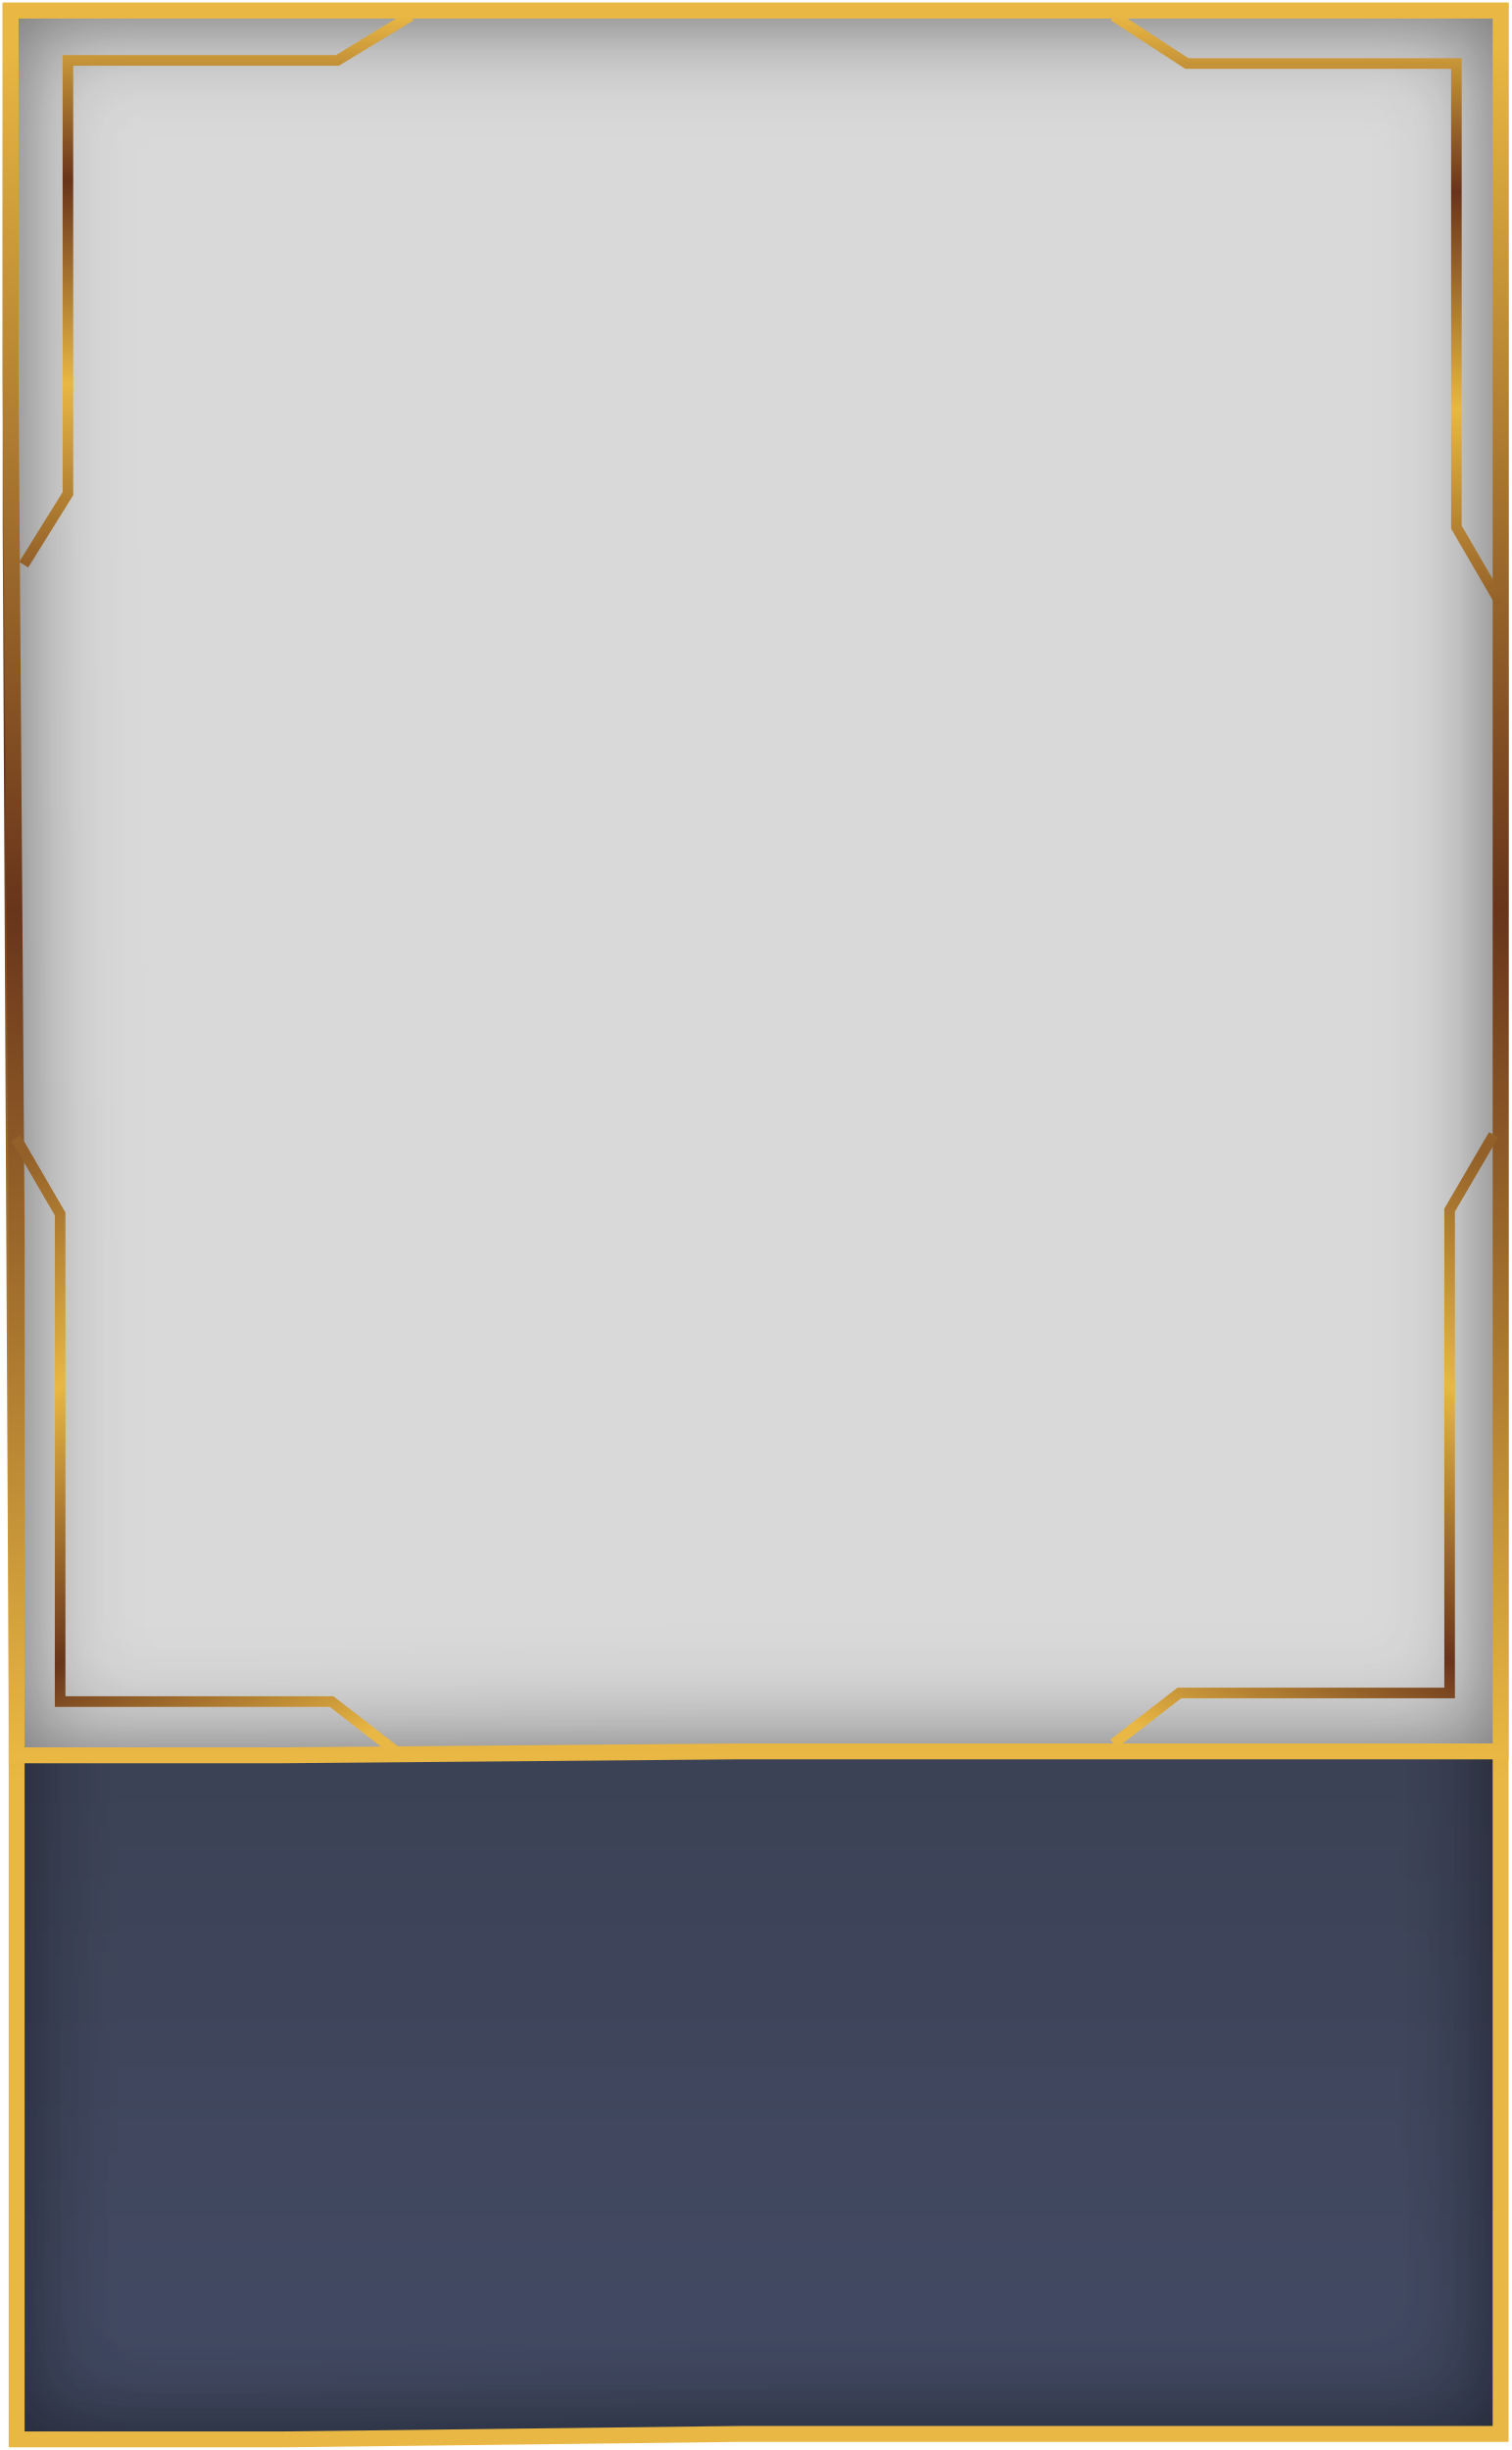
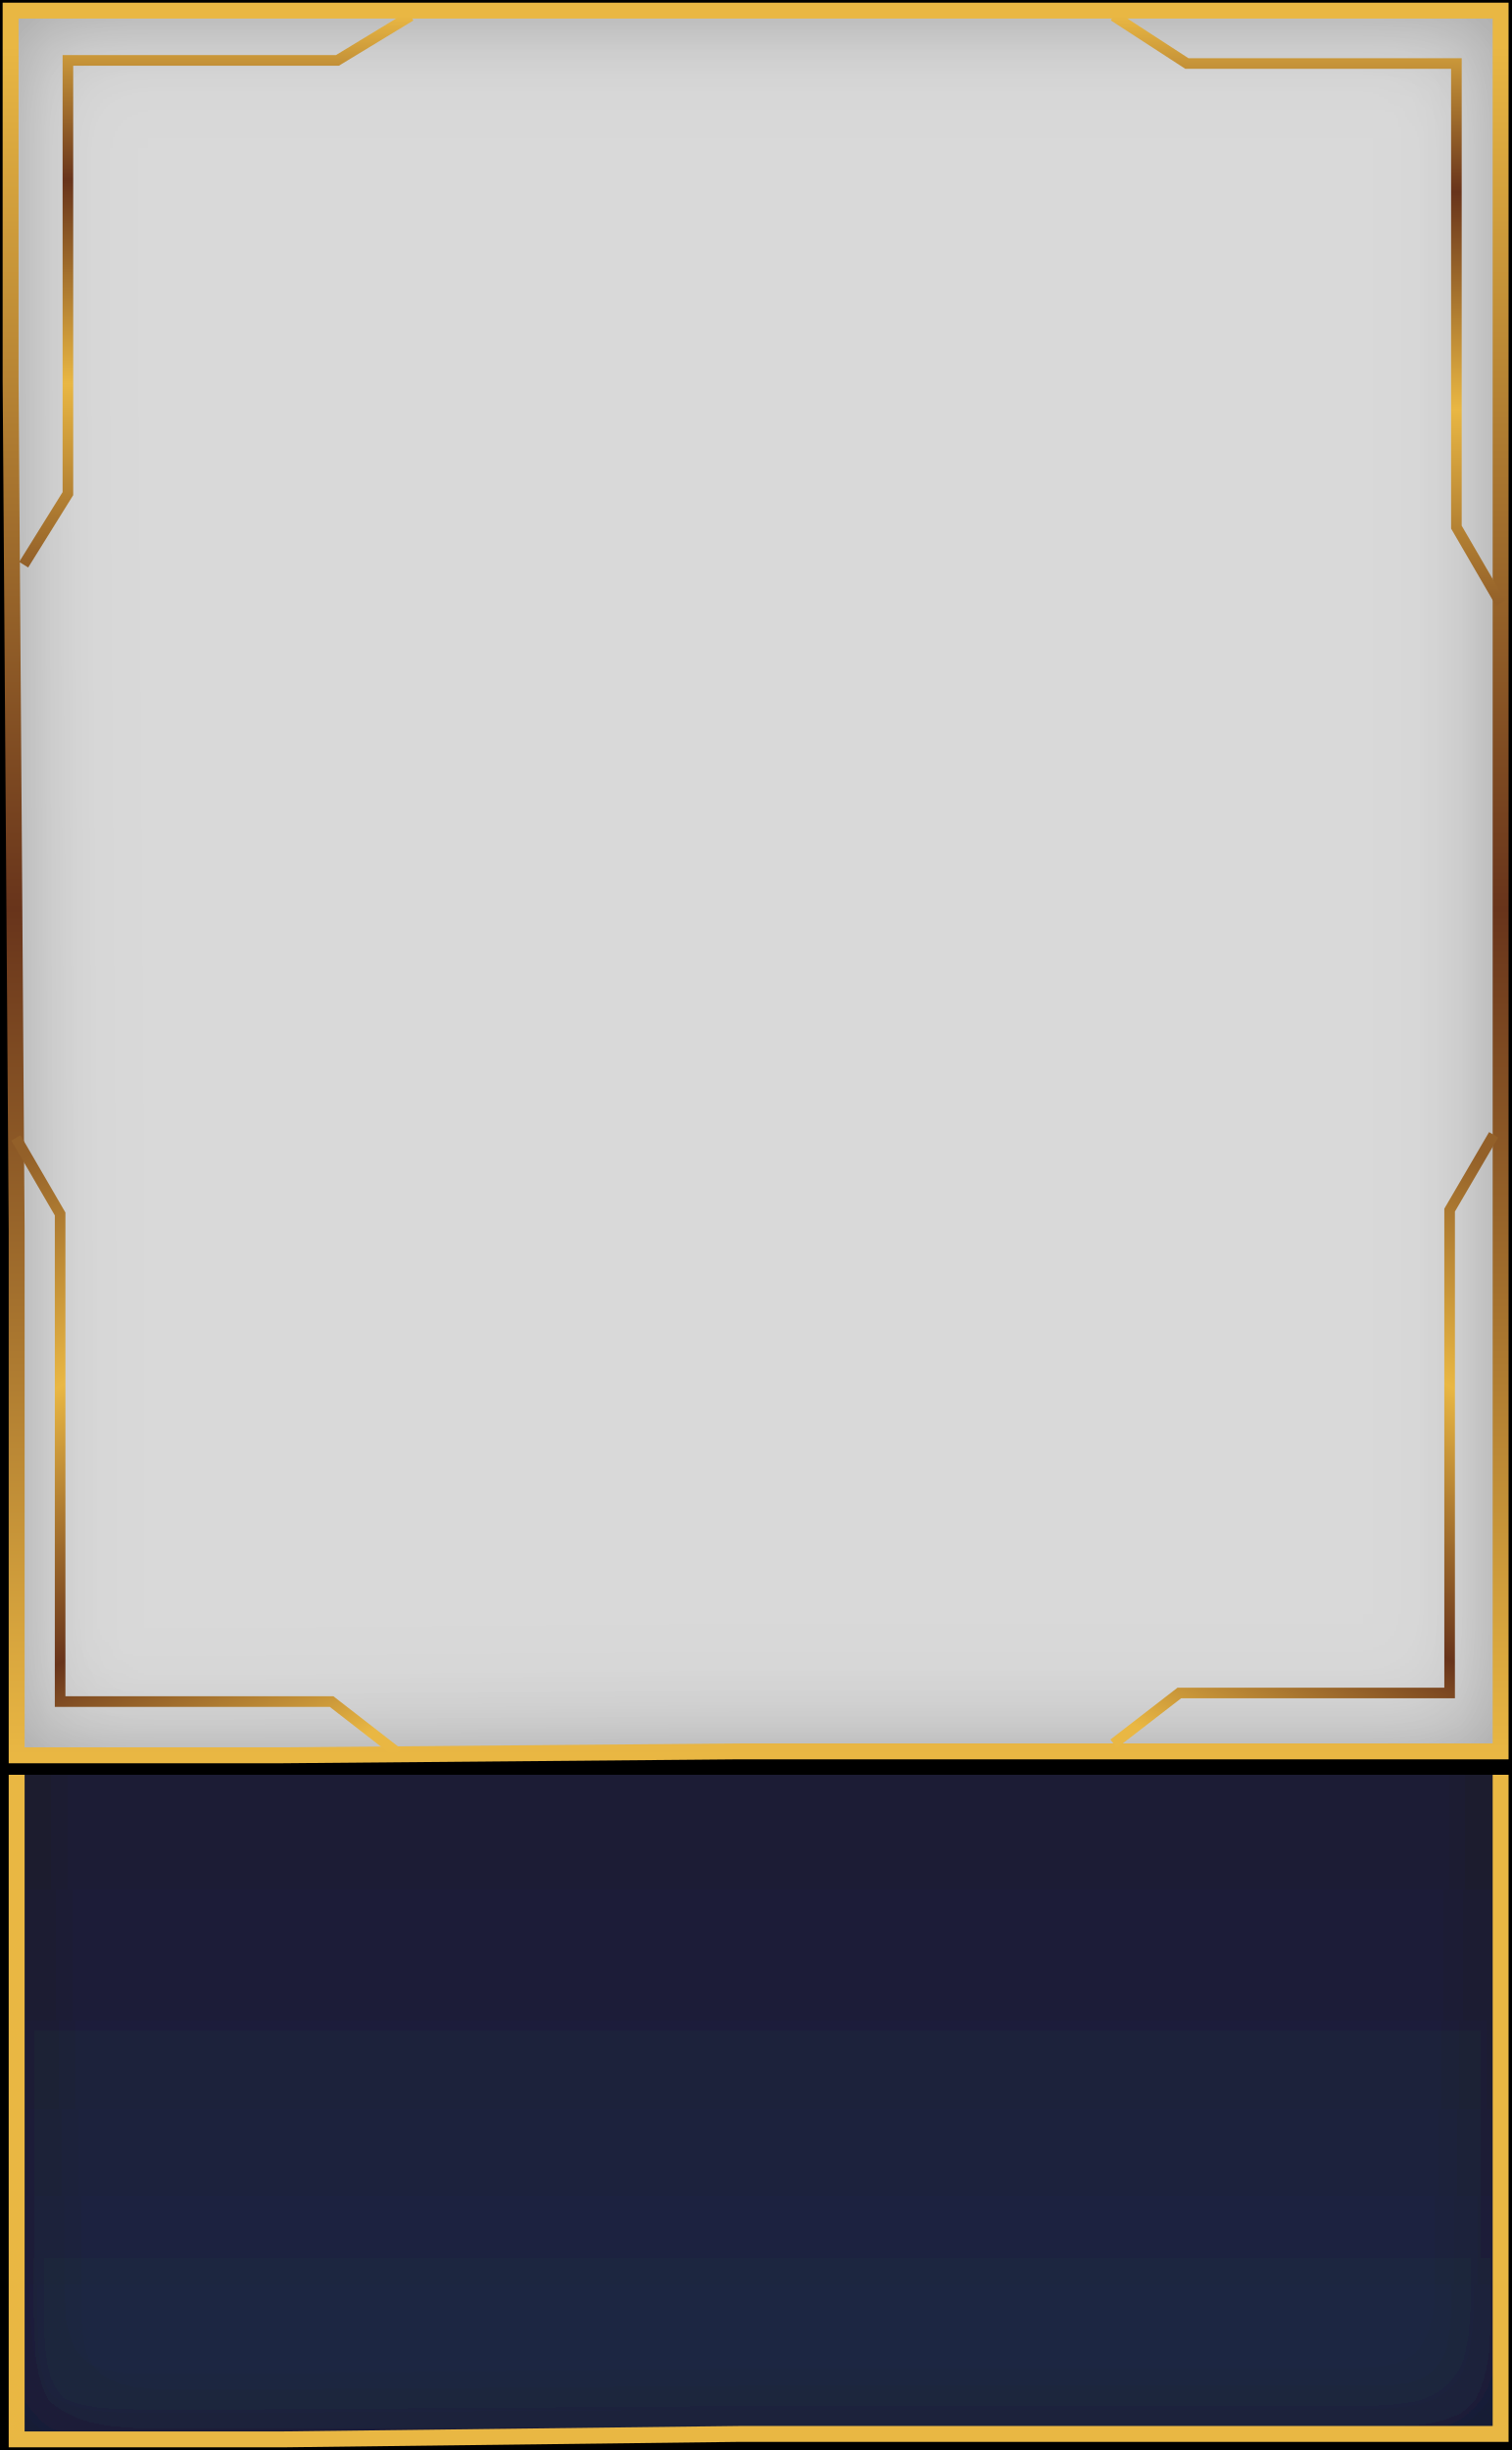
<svg xmlns="http://www.w3.org/2000/svg" width="285" height="462" viewBox="0 0 285 462" fill="none">
  <g id="BeeFrameBackground">
    <g id="bee_details_panel">
      <g id="background_frame_decorator">
        <g filter="url(#filter0_ii_822401_1657)">
          <path d="M283 61.228V2H153.407L146.471 2L139.539 2H53.268L2 2V99.093L3.141 321.926V460H53.242L139.539 458.969H146.471H153.402H283V399.741V61.228Z" fill="url(#paint0_linear_822401_1657)" fill-opacity="0.85" />
        </g>
        <path d="M283 61.228V2H153.407L146.471 2L139.539 2H53.268L2 2V99.093L3.141 321.926V460H53.242L139.539 458.969H146.471H153.402H283V399.741V61.228Z" stroke="url(#paint1_linear_822401_1657)" stroke-width="3" stroke-miterlimit="10" />
      </g>
      <g id="frame_decorator">
        <g id="bee_nft_image">
          <g filter="url(#filter1_ii_822401_1657)">
            <path d="M283 44.546V2H153.407L146.471 2L139.539 2H53.268L2 2V71.746L3.141 231.816V331H53.242L139.539 330.259H146.471H153.402H283V287.713V44.546Z" fill="#D9D9D9" />
          </g>
          <path d="M283 44.546V2H153.407L146.471 2L139.539 2H53.268L2 2V71.746L3.141 231.816V331H53.242L139.539 330.259H146.471H153.402H283V287.713V44.546Z" stroke="url(#paint2_linear_822401_1657)" stroke-width="3" stroke-miterlimit="10" />
        </g>
        <path id="Vector" d="M210.022 328.817L222.409 319.248H273.383V228.193L281.685 213.989" stroke="url(#paint3_linear_822401_1657)" stroke-width="2" stroke-miterlimit="10" />
        <path id="Vector_2" d="M74.981 330.533L62.539 320.87H11.338V228.922L3 214.579" stroke="url(#paint4_linear_822401_1657)" stroke-width="2" stroke-miterlimit="10" />
        <path id="Vector_3" d="M210.022 3.003L223.835 11.978H249.248H274.661V99.404L282.999 113.747" stroke="url(#paint5_linear_822401_1657)" stroke-width="2" stroke-miterlimit="10" />
        <path id="Vector_4" d="M77.443 3.003L63.631 11.389H38.218H12.806V93.084L4.467 106.486" stroke="url(#paint6_linear_822401_1657)" stroke-width="2" stroke-miterlimit="10" />
      </g>
    </g>
  </g>
  <defs>
-     <filter id="filter0_ii_822401_1657" x="-1.5" y="-1.5" width="288" height="465" filterUnits="userSpaceOnUse" color-interpolation-filters="sRGB">
-       <feFlood flood-opacity="0" result="BackgroundImageFix" />
+     <filter id="filter0_ii_822401_1657" x="-1.5" y="-1.5" width="288" height="465" filterUnits="userSpaceOnUse" colorInterpolationFilterss="sRGB">
+       <feFlood floodOpacity="0" result="BackgroundImageFix" />
      <feBlend mode="normal" in="SourceGraphic" in2="BackgroundImageFix" result="shape" />
      <feColorMatrix in="SourceAlpha" type="matrix" values="0 0 0 0 0 0 0 0 0 0 0 0 0 0 0 0 0 0 127 0" result="hardAlpha" />
      <feOffset dx="-2" dy="-2" />
      <feGaussianBlur stdDeviation="10" />
      <feComposite in2="hardAlpha" operator="arithmetic" k2="-1" k3="1" />
      <feColorMatrix type="matrix" values="0 0 0 0 0 0 0 0 0 0 0 0 0 0 0 0 0 0 0.25 0" />
      <feBlend mode="normal" in2="shape" result="effect1_innerShadow_822401_1657" />
      <feColorMatrix in="SourceAlpha" type="matrix" values="0 0 0 0 0 0 0 0 0 0 0 0 0 0 0 0 0 0 127 0" result="hardAlpha" />
      <feOffset dx="2" dy="2" />
      <feGaussianBlur stdDeviation="10" />
      <feComposite in2="hardAlpha" operator="arithmetic" k2="-1" k3="1" />
      <feColorMatrix type="matrix" values="0 0 0 0 0 0 0 0 0 0 0 0 0 0 0 0 0 0 0.25 0" />
      <feBlend mode="normal" in2="effect1_innerShadow_822401_1657" result="effect2_innerShadow_822401_1657" />
    </filter>
-     <filter id="filter1_ii_822401_1657" x="-1.5" y="-1.5" width="288" height="336" filterUnits="userSpaceOnUse" color-interpolation-filters="sRGB">
-       <feFlood flood-opacity="0" result="BackgroundImageFix" />
+     <filter id="filter1_ii_822401_1657" x="-1.5" y="-1.5" width="288" height="336" filterUnits="userSpaceOnUse" colorInterpolationFilterss="sRGB">
+       <feFlood floodOpacity="0" result="BackgroundImageFix" />
      <feBlend mode="normal" in="SourceGraphic" in2="BackgroundImageFix" result="shape" />
      <feColorMatrix in="SourceAlpha" type="matrix" values="0 0 0 0 0 0 0 0 0 0 0 0 0 0 0 0 0 0 127 0" result="hardAlpha" />
      <feOffset dx="-2" dy="-2" />
      <feGaussianBlur stdDeviation="10" />
      <feComposite in2="hardAlpha" operator="arithmetic" k2="-1" k3="1" />
      <feColorMatrix type="matrix" values="0 0 0 0 0 0 0 0 0 0 0 0 0 0 0 0 0 0 0.25 0" />
      <feBlend mode="normal" in2="shape" result="effect1_innerShadow_822401_1657" />
      <feColorMatrix in="SourceAlpha" type="matrix" values="0 0 0 0 0 0 0 0 0 0 0 0 0 0 0 0 0 0 127 0" result="hardAlpha" />
      <feOffset dx="2" dy="2" />
      <feGaussianBlur stdDeviation="10" />
      <feComposite in2="hardAlpha" operator="arithmetic" k2="-1" k3="1" />
      <feColorMatrix type="matrix" values="0 0 0 0 0 0 0 0 0 0 0 0 0 0 0 0 0 0 0.25 0" />
      <feBlend mode="normal" in2="effect1_innerShadow_822401_1657" result="effect2_innerShadow_822401_1657" />
    </filter>
    <linearGradient id="paint0_linear_822401_1657" x1="299.755" y1="-42.041" x2="299.755" y2="468.479" gradientUnits="userSpaceOnUse">
      <stop offset="0.143" stop-color="#242E4E" />
      <stop offset="0.499" stop-color="#121727" />
      <stop offset="0.926" stop-color="#202946" />
    </linearGradient>
    <linearGradient id="paint1_linear_822401_1657" x1="142.5" y1="459.967" x2="142.5" y2="2" gradientUnits="userSpaceOnUse">
      <stop offset="0.272" stop-color="#E9B743" />
      <stop offset="0.694" stop-color="#68341B" />
      <stop offset="0.98" stop-color="#E9B743" />
    </linearGradient>
    <linearGradient id="paint2_linear_822401_1657" x1="142.5" y1="330.976" x2="142.5" y2="2" gradientUnits="userSpaceOnUse">
      <stop stop-color="#E9B743" />
      <stop offset="0.485" stop-color="#68341B" />
      <stop offset="0.98" stop-color="#E9B743" />
    </linearGradient>
    <linearGradient id="paint3_linear_822401_1657" x1="270.936" y1="213.998" x2="215.156" y2="325.961" gradientUnits="userSpaceOnUse">
      <stop stop-color="#936029" />
      <stop offset="0.33" stop-color="#E9B743" />
      <stop offset="0.7" stop-color="#68341B" />
      <stop offset="1" stop-color="#E9B743" />
    </linearGradient>
    <linearGradient id="paint4_linear_822401_1657" x1="11.767" y1="214.587" x2="68.275" y2="327.409" gradientUnits="userSpaceOnUse">
      <stop stop-color="#936029" />
      <stop offset="0.33" stop-color="#E9B743" />
      <stop offset="0.7" stop-color="#68341B" />
      <stop offset="1" stop-color="#E9B743" />
    </linearGradient>
    <linearGradient id="paint5_linear_822401_1657" x1="246.511" y1="113.739" x2="246.511" y2="3.003" gradientUnits="userSpaceOnUse">
      <stop stop-color="#936029" />
      <stop offset="0.33" stop-color="#E9B743" />
      <stop offset="0.7" stop-color="#68341B" />
      <stop offset="1" stop-color="#E9B743" />
    </linearGradient>
    <linearGradient id="paint6_linear_822401_1657" x1="40.955" y1="106.479" x2="40.955" y2="3.003" gradientUnits="userSpaceOnUse">
      <stop stop-color="#936029" />
      <stop offset="0.33" stop-color="#E9B743" />
      <stop offset="0.7" stop-color="#68341B" />
      <stop offset="1" stop-color="#E9B743" />
    </linearGradient>
  </defs>
</svg>
